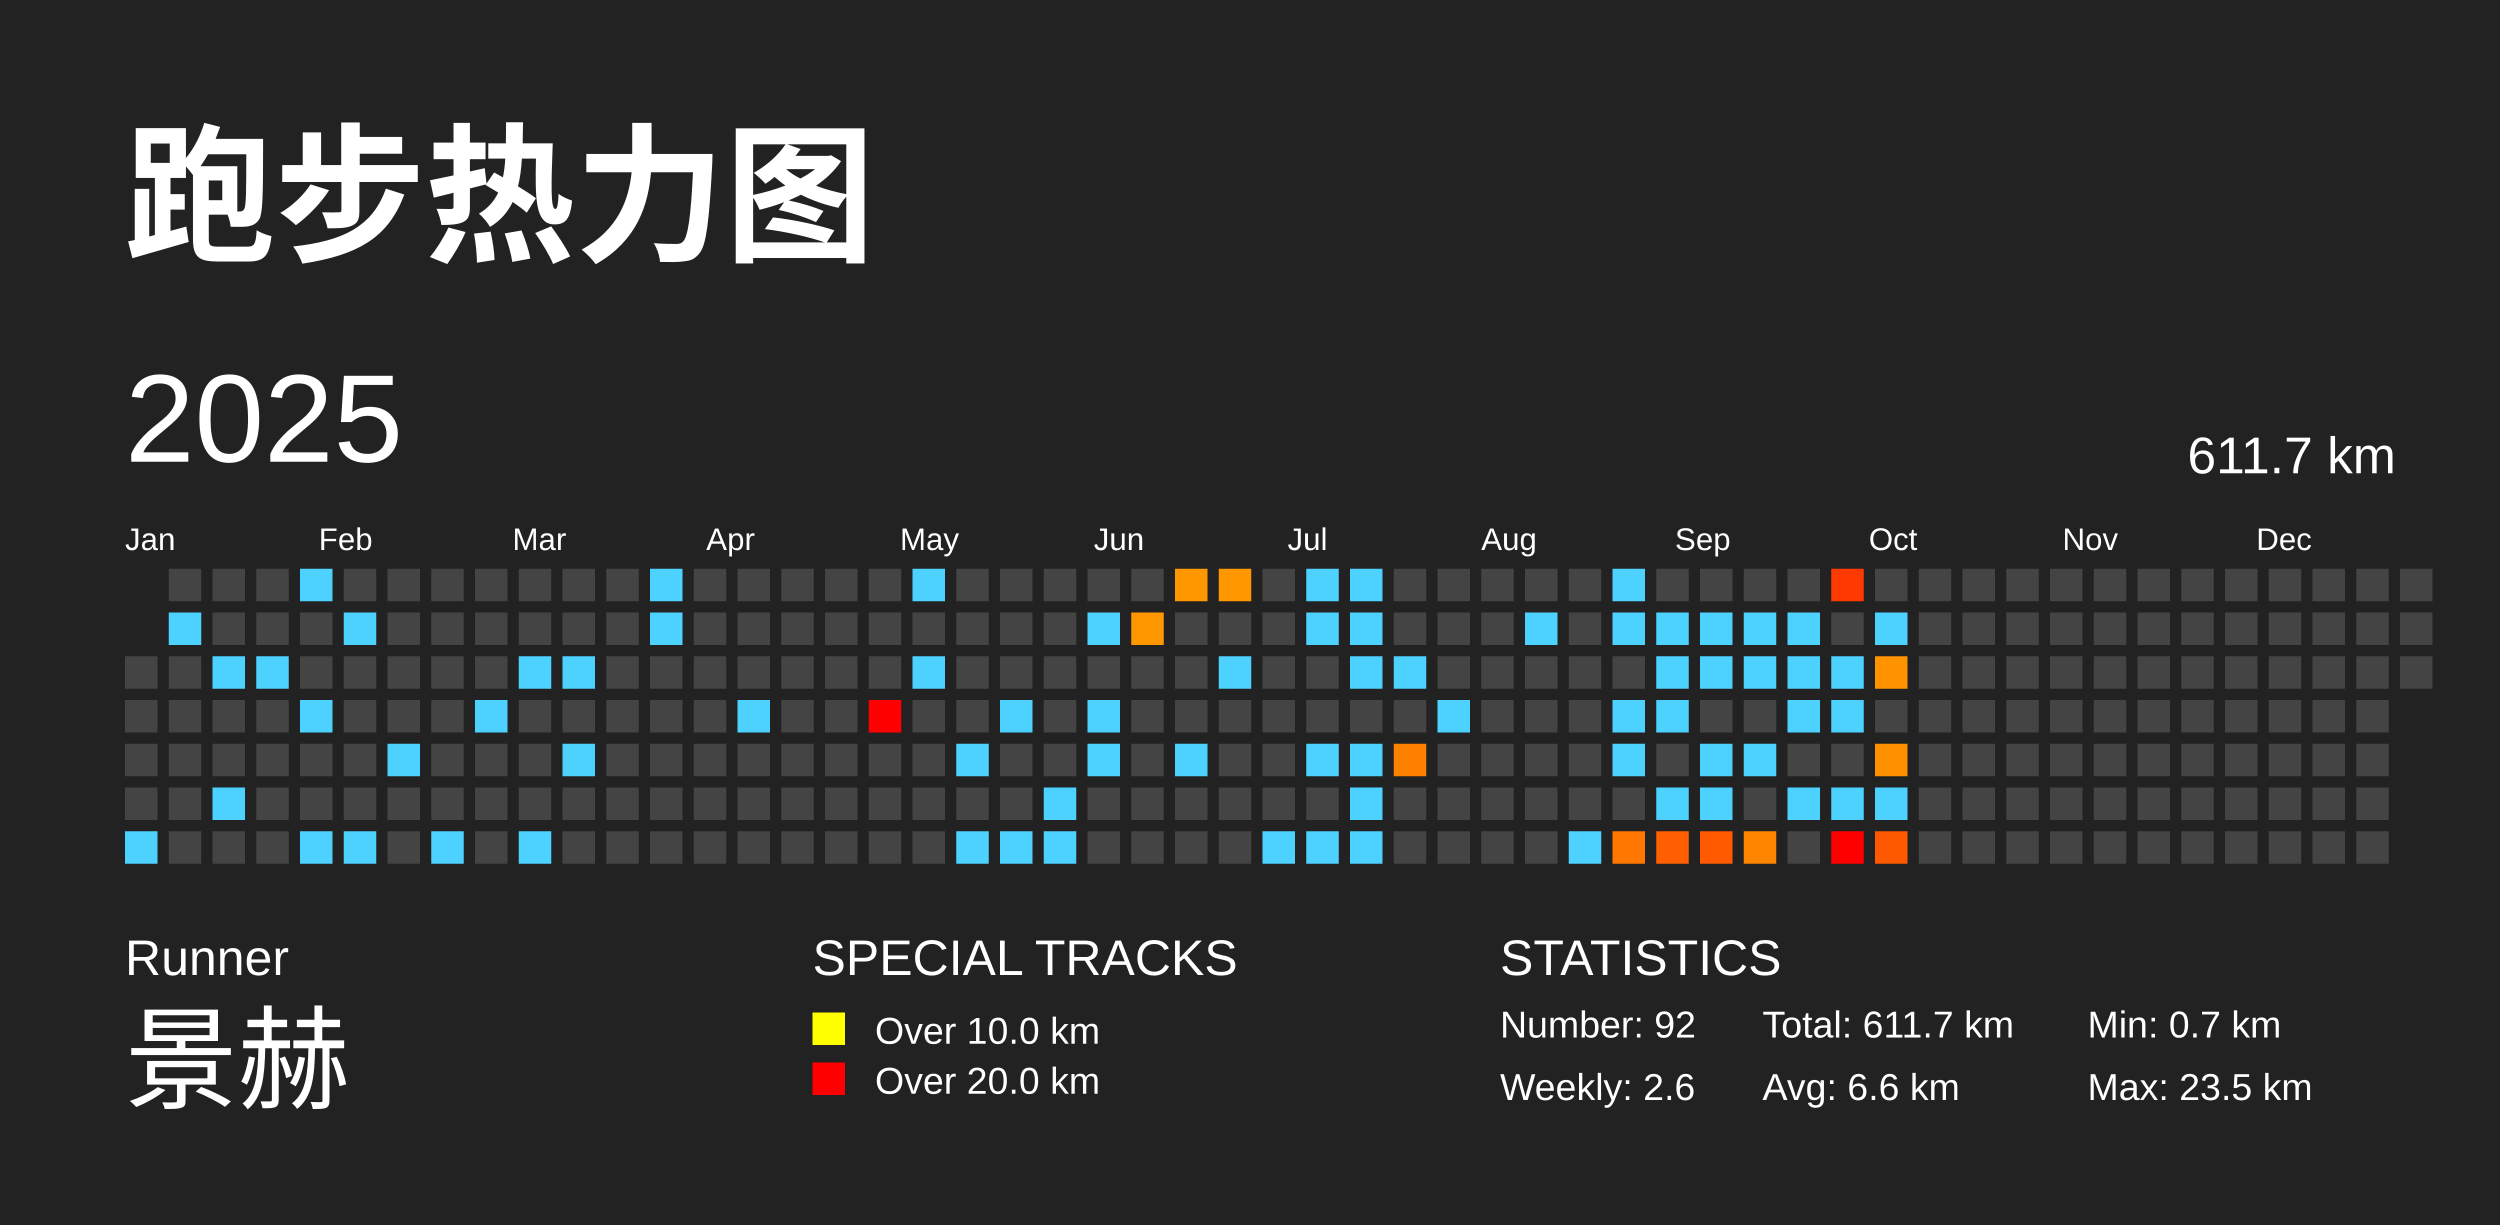
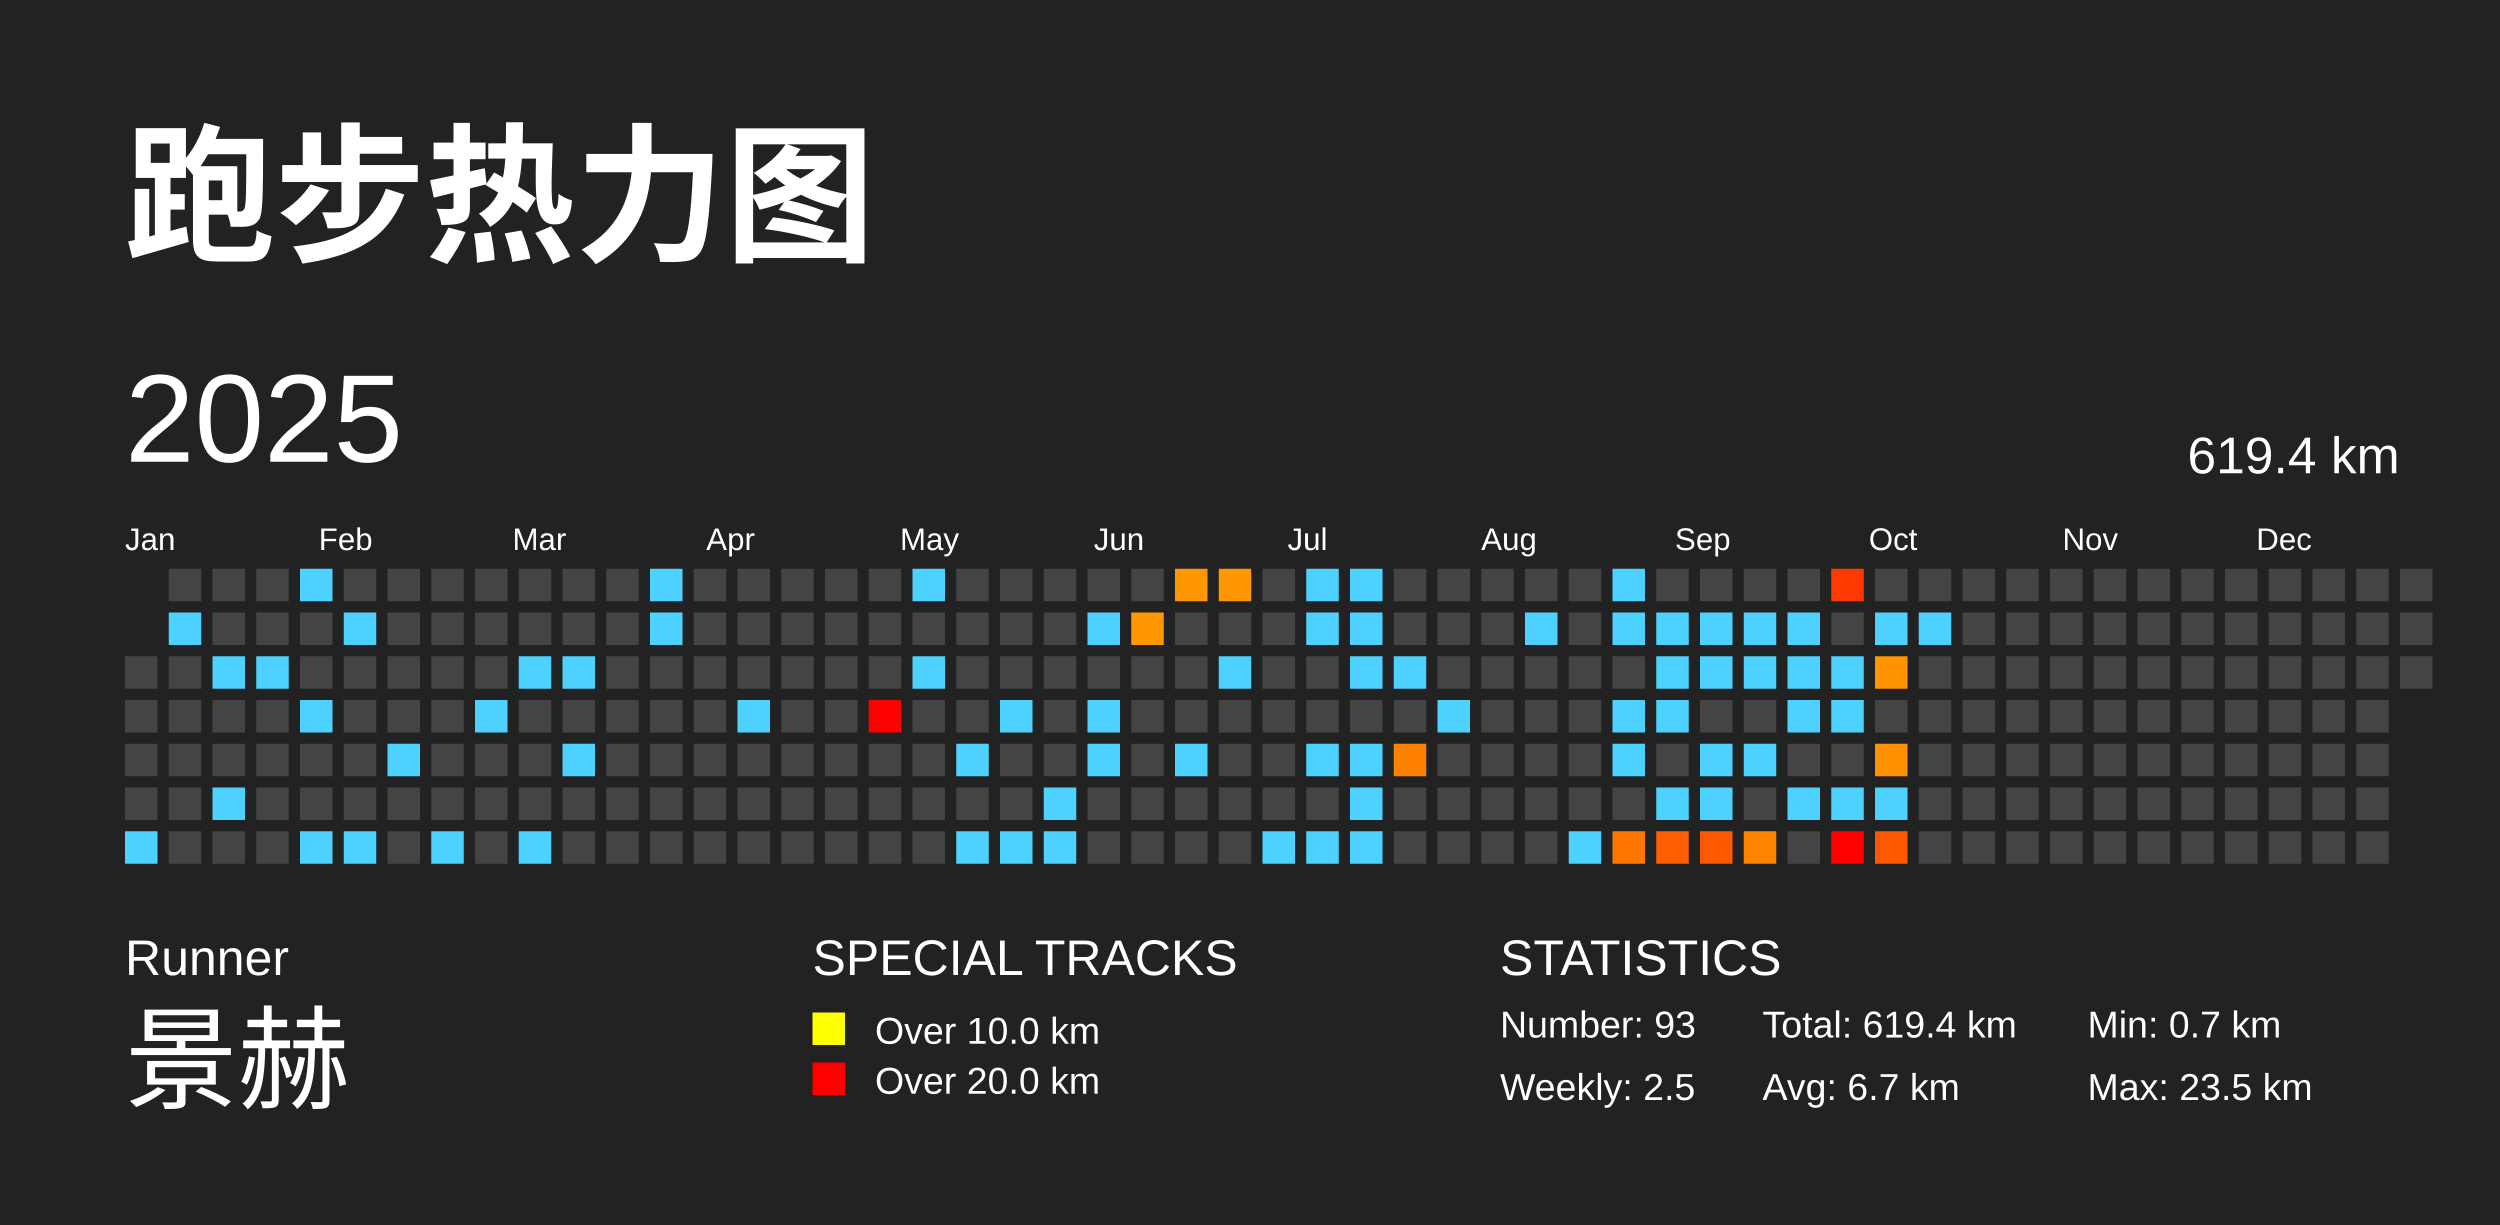
<svg xmlns="http://www.w3.org/2000/svg" baseProfile="full" height="98mm" version="1.1" viewBox="0,0,200,98" width="200mm">
  <defs />
  <rect fill="#222222" height="98" width="200" x="0" y="0" />
  <text fill="#FFFFFF" style="font-size:12px; font-family:Arial; font-weight:bold;" x="10" y="20">跑步热力图</text>
  <text fill="#FFFFFF" style="font-size:4px; font-family:Arial" x="10" y="78">Runner</text>
  <text fill="#FFFFFF" style="font-size:9px; font-family:Arial" x="10" y="88">景赫</text>
  <text fill="#FFFFFF" style="font-size:4px; font-family:Arial" x="65" y="78">SPECIAL TRACKS</text>
  <rect fill="yellow" height="2.6" width="2.6" x="65" y="81" />
  <text fill="#FFFFFF" style="font-size:3px; font-family:Arial" x="70" y="83.5">Over 10.0 km</text>
  <rect fill="red" height="2.6" width="2.6" x="65" y="85" />
  <text fill="#FFFFFF" style="font-size:3px; font-family:Arial" x="70" y="87.5">Over 20.0 km</text>
  <text fill="#FFFFFF" style="font-size:4px; font-family:Arial" x="120" y="78">STATISTICS</text>
-   <text fill="#FFFFFF" style="font-size:3px; font-family:Arial" x="120" y="83">Number: 92</text>
-   <text fill="#FFFFFF" style="font-size:3px; font-family:Arial" x="120" y="88">Weekly: 2.6</text>
-   <text fill="#FFFFFF" style="font-size:3px; font-family:Arial" x="141" y="83">Total: 611.7 km</text>
-   <text fill="#FFFFFF" style="font-size:3px; font-family:Arial" x="141" y="88">Avg: 6.6 km</text>
+   <text fill="#FFFFFF" style="font-size:3px; font-family:Arial" x="120" y="83">Number: 93</text>
+   <text fill="#FFFFFF" style="font-size:3px; font-family:Arial" x="120" y="88">Weekly: 2.5</text>
+   <text fill="#FFFFFF" style="font-size:3px; font-family:Arial" x="141" y="83">Total: 619.4 km</text>
+   <text fill="#FFFFFF" style="font-size:3px; font-family:Arial" x="141" y="88">Avg: 6.7 km</text>
  <text fill="#FFFFFF" style="font-size:3px; font-family:Arial" x="167" y="83">Min: 0.7 km</text>
  <text fill="#FFFFFF" style="font-size:3px; font-family:Arial" x="167" y="88">Max: 23.5 km</text>
  <text dominant-baseline="hanging" fill="#FFFFFF" style="font-size:10.0px; font-family:Arial;" x="10" y="30">2025</text>
-   <text dominant-baseline="hanging" fill="#FFFFFF" style="font-size:4.125px; font-family:Arial;" x="175" y="35">611.7 km</text>
+   <text dominant-baseline="hanging" fill="#FFFFFF" style="font-size:4.125px; font-family:Arial;" x="175" y="35">619.4 km</text>
  <text fill="#FFFFFF" style="font-size:2.5px; font-family:Arial" x="10.0" y="44">Jan</text>
  <text fill="#FFFFFF" style="font-size:2.5px; font-family:Arial" x="25.5" y="44">Feb</text>
  <text fill="#FFFFFF" style="font-size:2.5px; font-family:Arial" x="41.0" y="44">Mar</text>
  <text fill="#FFFFFF" style="font-size:2.5px; font-family:Arial" x="56.5" y="44">Apr</text>
  <text fill="#FFFFFF" style="font-size:2.5px; font-family:Arial" x="72.0" y="44">May</text>
  <text fill="#FFFFFF" style="font-size:2.5px; font-family:Arial" x="87.5" y="44">Jun</text>
  <text fill="#FFFFFF" style="font-size:2.5px; font-family:Arial" x="103.0" y="44">Jul</text>
  <text fill="#FFFFFF" style="font-size:2.5px; font-family:Arial" x="118.5" y="44">Aug</text>
  <text fill="#FFFFFF" style="font-size:2.5px; font-family:Arial" x="134.0" y="44">Sep</text>
  <text fill="#FFFFFF" style="font-size:2.5px; font-family:Arial" x="149.5" y="44">Oct</text>
  <text fill="#FFFFFF" style="font-size:2.5px; font-family:Arial" x="165.0" y="44">Nov</text>
  <text fill="#FFFFFF" style="font-size:2.5px; font-family:Arial" x="180.5" y="44">Dec</text>
  <rect fill="#444444" height="2.6" width="2.6" x="10.0" y="52.5" />
  <rect fill="#444444" height="2.6" width="2.6" x="10.0" y="56.0" />
  <rect fill="#444444" height="2.6" width="2.6" x="10.0" y="59.5" />
  <rect fill="#444444" height="2.6" width="2.6" x="10.0" y="63.0" />
  <rect fill="#4dd2ff" height="2.6" width="2.6" x="10.0" y="66.5" />
  <rect fill="#444444" height="2.6" width="2.6" x="13.5" y="45.5" />
  <rect fill="#4dd2ff" height="2.6" width="2.6" x="13.5" y="49.0" />
  <rect fill="#444444" height="2.6" width="2.6" x="13.5" y="52.5" />
  <rect fill="#444444" height="2.6" width="2.6" x="13.5" y="56.0" />
  <rect fill="#444444" height="2.6" width="2.6" x="13.5" y="59.5" />
  <rect fill="#444444" height="2.6" width="2.6" x="13.5" y="63.0" />
  <rect fill="#444444" height="2.6" width="2.6" x="13.5" y="66.5" />
  <rect fill="#444444" height="2.6" width="2.6" x="17.0" y="45.5" />
  <rect fill="#444444" height="2.6" width="2.6" x="17.0" y="49.0" />
  <rect fill="#4dd2ff" height="2.6" width="2.6" x="17.0" y="52.5" />
  <rect fill="#444444" height="2.6" width="2.6" x="17.0" y="56.0" />
  <rect fill="#444444" height="2.6" width="2.6" x="17.0" y="59.5" />
  <rect fill="#4dd2ff" height="2.6" width="2.6" x="17.0" y="63.0" />
  <rect fill="#444444" height="2.6" width="2.6" x="17.0" y="66.5" />
  <rect fill="#444444" height="2.6" width="2.6" x="20.5" y="45.5" />
  <rect fill="#444444" height="2.6" width="2.6" x="20.5" y="49.0" />
  <rect fill="#4dd2ff" height="2.6" width="2.6" x="20.5" y="52.5" />
  <rect fill="#444444" height="2.6" width="2.6" x="20.5" y="56.0" />
  <rect fill="#444444" height="2.6" width="2.6" x="20.5" y="59.5" />
  <rect fill="#444444" height="2.6" width="2.6" x="20.5" y="63.0" />
  <rect fill="#444444" height="2.6" width="2.6" x="20.5" y="66.5" />
  <rect fill="#4dd2ff" height="2.6" width="2.6" x="24.0" y="45.5" />
  <rect fill="#444444" height="2.6" width="2.6" x="24.0" y="49.0" />
  <rect fill="#444444" height="2.6" width="2.6" x="24.0" y="52.5" />
  <rect fill="#4dd2ff" height="2.6" width="2.6" x="24.0" y="56.0" />
  <rect fill="#444444" height="2.6" width="2.6" x="24.0" y="59.5" />
  <rect fill="#444444" height="2.6" width="2.6" x="24.0" y="63.0" />
  <rect fill="#4dd2ff" height="2.6" width="2.6" x="24.0" y="66.5" />
  <rect fill="#444444" height="2.6" width="2.6" x="27.5" y="45.5" />
  <rect fill="#4dd2ff" height="2.6" width="2.6" x="27.5" y="49.0" />
  <rect fill="#444444" height="2.6" width="2.6" x="27.5" y="52.5" />
  <rect fill="#444444" height="2.6" width="2.6" x="27.5" y="56.0" />
  <rect fill="#444444" height="2.6" width="2.6" x="27.5" y="59.5" />
  <rect fill="#444444" height="2.6" width="2.6" x="27.5" y="63.0" />
  <rect fill="#4dd2ff" height="2.6" width="2.6" x="27.5" y="66.5" />
  <rect fill="#444444" height="2.6" width="2.6" x="31.0" y="45.5" />
  <rect fill="#444444" height="2.6" width="2.6" x="31.0" y="49.0" />
  <rect fill="#444444" height="2.6" width="2.6" x="31.0" y="52.5" />
  <rect fill="#444444" height="2.6" width="2.6" x="31.0" y="56.0" />
  <rect fill="#4dd2ff" height="2.6" width="2.6" x="31.0" y="59.5" />
  <rect fill="#444444" height="2.6" width="2.6" x="31.0" y="63.0" />
  <rect fill="#444444" height="2.6" width="2.6" x="31.0" y="66.5" />
  <rect fill="#444444" height="2.6" width="2.6" x="34.5" y="45.5" />
  <rect fill="#444444" height="2.6" width="2.6" x="34.5" y="49.0" />
  <rect fill="#444444" height="2.6" width="2.6" x="34.5" y="52.5" />
  <rect fill="#444444" height="2.6" width="2.6" x="34.5" y="56.0" />
  <rect fill="#444444" height="2.6" width="2.6" x="34.5" y="59.5" />
  <rect fill="#444444" height="2.6" width="2.6" x="34.5" y="63.0" />
  <rect fill="#4dd2ff" height="2.6" width="2.6" x="34.5" y="66.5" />
  <rect fill="#444444" height="2.6" width="2.6" x="38.0" y="45.5" />
  <rect fill="#444444" height="2.6" width="2.6" x="38.0" y="49.0" />
  <rect fill="#444444" height="2.6" width="2.6" x="38.0" y="52.5" />
  <rect fill="#4dd2ff" height="2.6" width="2.6" x="38.0" y="56.0" />
  <rect fill="#444444" height="2.6" width="2.6" x="38.0" y="59.5" />
  <rect fill="#444444" height="2.6" width="2.6" x="38.0" y="63.0" />
  <rect fill="#444444" height="2.6" width="2.6" x="38.0" y="66.5" />
  <rect fill="#444444" height="2.6" width="2.6" x="41.5" y="45.5" />
  <rect fill="#444444" height="2.6" width="2.6" x="41.5" y="49.0" />
  <rect fill="#4dd2ff" height="2.6" width="2.6" x="41.5" y="52.5" />
  <rect fill="#444444" height="2.6" width="2.6" x="41.5" y="56.0" />
  <rect fill="#444444" height="2.6" width="2.6" x="41.5" y="59.5" />
  <rect fill="#444444" height="2.6" width="2.6" x="41.5" y="63.0" />
  <rect fill="#4dd2ff" height="2.6" width="2.6" x="41.5" y="66.5" />
  <rect fill="#444444" height="2.6" width="2.6" x="45.0" y="45.5" />
  <rect fill="#444444" height="2.6" width="2.6" x="45.0" y="49.0" />
  <rect fill="#4dd2ff" height="2.6" width="2.6" x="45.0" y="52.5" />
  <rect fill="#444444" height="2.6" width="2.6" x="45.0" y="56.0" />
  <rect fill="#4dd2ff" height="2.6" width="2.6" x="45.0" y="59.5" />
  <rect fill="#444444" height="2.6" width="2.6" x="45.0" y="63.0" />
  <rect fill="#444444" height="2.6" width="2.6" x="45.0" y="66.5" />
  <rect fill="#444444" height="2.6" width="2.6" x="48.5" y="45.5" />
  <rect fill="#444444" height="2.6" width="2.6" x="48.5" y="49.0" />
  <rect fill="#444444" height="2.6" width="2.6" x="48.5" y="52.5" />
  <rect fill="#444444" height="2.6" width="2.6" x="48.5" y="56.0" />
  <rect fill="#444444" height="2.6" width="2.6" x="48.5" y="59.5" />
  <rect fill="#444444" height="2.6" width="2.6" x="48.5" y="63.0" />
  <rect fill="#444444" height="2.6" width="2.6" x="48.5" y="66.5" />
  <rect fill="#4dd2ff" height="2.6" width="2.6" x="52.0" y="45.5" />
  <rect fill="#4dd2ff" height="2.6" width="2.6" x="52.0" y="49.0" />
  <rect fill="#444444" height="2.6" width="2.6" x="52.0" y="52.5" />
  <rect fill="#444444" height="2.6" width="2.6" x="52.0" y="56.0" />
  <rect fill="#444444" height="2.6" width="2.6" x="52.0" y="59.5" />
  <rect fill="#444444" height="2.6" width="2.6" x="52.0" y="63.0" />
  <rect fill="#444444" height="2.6" width="2.6" x="52.0" y="66.5" />
  <rect fill="#444444" height="2.6" width="2.6" x="55.5" y="45.5" />
  <rect fill="#444444" height="2.6" width="2.6" x="55.5" y="49.0" />
  <rect fill="#444444" height="2.6" width="2.6" x="55.5" y="52.5" />
  <rect fill="#444444" height="2.6" width="2.6" x="55.5" y="56.0" />
  <rect fill="#444444" height="2.6" width="2.6" x="55.5" y="59.5" />
  <rect fill="#444444" height="2.6" width="2.6" x="55.5" y="63.0" />
  <rect fill="#444444" height="2.6" width="2.6" x="55.5" y="66.5" />
  <rect fill="#444444" height="2.6" width="2.6" x="59.0" y="45.5" />
  <rect fill="#444444" height="2.6" width="2.6" x="59.0" y="49.0" />
  <rect fill="#444444" height="2.6" width="2.6" x="59.0" y="52.5" />
  <rect fill="#4dd2ff" height="2.6" width="2.6" x="59.0" y="56.0" />
  <rect fill="#444444" height="2.6" width="2.6" x="59.0" y="59.5" />
  <rect fill="#444444" height="2.6" width="2.6" x="59.0" y="63.0" />
  <rect fill="#444444" height="2.6" width="2.6" x="59.0" y="66.5" />
  <rect fill="#444444" height="2.6" width="2.6" x="62.5" y="45.5" />
  <rect fill="#444444" height="2.6" width="2.6" x="62.5" y="49.0" />
  <rect fill="#444444" height="2.6" width="2.6" x="62.5" y="52.5" />
  <rect fill="#444444" height="2.6" width="2.6" x="62.5" y="56.0" />
  <rect fill="#444444" height="2.6" width="2.6" x="62.5" y="59.5" />
  <rect fill="#444444" height="2.6" width="2.6" x="62.5" y="63.0" />
  <rect fill="#444444" height="2.6" width="2.6" x="62.5" y="66.5" />
  <rect fill="#444444" height="2.6" width="2.6" x="66.0" y="45.5" />
  <rect fill="#444444" height="2.6" width="2.6" x="66.0" y="49.0" />
  <rect fill="#444444" height="2.6" width="2.6" x="66.0" y="52.5" />
  <rect fill="#444444" height="2.6" width="2.6" x="66.0" y="56.0" />
  <rect fill="#444444" height="2.6" width="2.6" x="66.0" y="59.5" />
  <rect fill="#444444" height="2.6" width="2.6" x="66.0" y="63.0" />
  <rect fill="#444444" height="2.6" width="2.6" x="66.0" y="66.5" />
  <rect fill="#444444" height="2.6" width="2.6" x="69.5" y="45.5" />
  <rect fill="#444444" height="2.6" width="2.6" x="69.5" y="49.0" />
  <rect fill="#444444" height="2.6" width="2.6" x="69.5" y="52.5" />
  <rect fill="red" height="2.6" width="2.6" x="69.5" y="56.0" />
  <rect fill="#444444" height="2.6" width="2.6" x="69.5" y="59.5" />
  <rect fill="#444444" height="2.6" width="2.6" x="69.5" y="63.0" />
  <rect fill="#444444" height="2.6" width="2.6" x="69.5" y="66.5" />
  <rect fill="#4dd2ff" height="2.6" width="2.6" x="73.0" y="45.5" />
  <rect fill="#444444" height="2.6" width="2.6" x="73.0" y="49.0" />
  <rect fill="#4dd2ff" height="2.6" width="2.6" x="73.0" y="52.5" />
  <rect fill="#444444" height="2.6" width="2.6" x="73.0" y="56.0" />
  <rect fill="#444444" height="2.6" width="2.6" x="73.0" y="59.5" />
  <rect fill="#444444" height="2.6" width="2.6" x="73.0" y="63.0" />
  <rect fill="#444444" height="2.6" width="2.6" x="73.0" y="66.5" />
  <rect fill="#444444" height="2.6" width="2.6" x="76.5" y="45.5" />
  <rect fill="#444444" height="2.6" width="2.6" x="76.5" y="49.0" />
  <rect fill="#444444" height="2.6" width="2.6" x="76.5" y="52.5" />
  <rect fill="#444444" height="2.6" width="2.6" x="76.5" y="56.0" />
  <rect fill="#4dd2ff" height="2.6" width="2.6" x="76.5" y="59.5" />
  <rect fill="#444444" height="2.6" width="2.6" x="76.5" y="63.0" />
  <rect fill="#4dd2ff" height="2.6" width="2.6" x="76.5" y="66.5" />
  <rect fill="#444444" height="2.6" width="2.6" x="80.0" y="45.5" />
  <rect fill="#444444" height="2.6" width="2.6" x="80.0" y="49.0" />
  <rect fill="#444444" height="2.6" width="2.6" x="80.0" y="52.5" />
  <rect fill="#4dd2ff" height="2.6" width="2.6" x="80.0" y="56.0" />
  <rect fill="#444444" height="2.6" width="2.6" x="80.0" y="59.5" />
  <rect fill="#444444" height="2.6" width="2.6" x="80.0" y="63.0" />
  <rect fill="#4dd2ff" height="2.6" width="2.6" x="80.0" y="66.5" />
  <rect fill="#444444" height="2.6" width="2.6" x="83.5" y="45.5" />
  <rect fill="#444444" height="2.6" width="2.6" x="83.5" y="49.0" />
  <rect fill="#444444" height="2.6" width="2.6" x="83.5" y="52.5" />
  <rect fill="#444444" height="2.6" width="2.6" x="83.5" y="56.0" />
  <rect fill="#444444" height="2.6" width="2.6" x="83.5" y="59.5" />
  <rect fill="#4dd2ff" height="2.6" width="2.6" x="83.5" y="63.0" />
  <rect fill="#4dd2ff" height="2.6" width="2.6" x="83.5" y="66.5" />
  <rect fill="#444444" height="2.6" width="2.6" x="87.0" y="45.5" />
  <rect fill="#4dd2ff" height="2.6" width="2.6" x="87.0" y="49.0" />
  <rect fill="#444444" height="2.6" width="2.6" x="87.0" y="52.5" />
  <rect fill="#4dd2ff" height="2.6" width="2.6" x="87.0" y="56.0" />
  <rect fill="#4dd2ff" height="2.6" width="2.6" x="87.0" y="59.5" />
  <rect fill="#444444" height="2.6" width="2.6" x="87.0" y="63.0" />
  <rect fill="#444444" height="2.6" width="2.6" x="87.0" y="66.5" />
  <rect fill="#444444" height="2.6" width="2.6" x="90.5" y="45.5" />
  <rect fill="#ff9700" height="2.6" width="2.6" x="90.5" y="49.0" />
  <rect fill="#444444" height="2.6" width="2.6" x="90.5" y="52.5" />
  <rect fill="#444444" height="2.6" width="2.6" x="90.5" y="56.0" />
  <rect fill="#444444" height="2.6" width="2.6" x="90.5" y="59.5" />
  <rect fill="#444444" height="2.6" width="2.6" x="90.5" y="63.0" />
  <rect fill="#444444" height="2.6" width="2.6" x="90.5" y="66.5" />
  <rect fill="#ff9700" height="2.6" width="2.6" x="94.0" y="45.5" />
  <rect fill="#444444" height="2.6" width="2.6" x="94.0" y="49.0" />
  <rect fill="#444444" height="2.6" width="2.6" x="94.0" y="52.5" />
  <rect fill="#444444" height="2.6" width="2.6" x="94.0" y="56.0" />
  <rect fill="#4dd2ff" height="2.6" width="2.6" x="94.0" y="59.5" />
  <rect fill="#444444" height="2.6" width="2.6" x="94.0" y="63.0" />
  <rect fill="#444444" height="2.6" width="2.6" x="94.0" y="66.5" />
  <rect fill="#ff9700" height="2.6" width="2.6" x="97.5" y="45.5" />
  <rect fill="#444444" height="2.6" width="2.6" x="97.5" y="49.0" />
  <rect fill="#4dd2ff" height="2.6" width="2.6" x="97.5" y="52.5" />
  <rect fill="#444444" height="2.6" width="2.6" x="97.5" y="56.0" />
  <rect fill="#444444" height="2.6" width="2.6" x="97.5" y="59.5" />
  <rect fill="#444444" height="2.6" width="2.6" x="97.5" y="63.0" />
  <rect fill="#444444" height="2.6" width="2.6" x="97.5" y="66.5" />
  <rect fill="#444444" height="2.6" width="2.6" x="101.0" y="45.5" />
  <rect fill="#444444" height="2.6" width="2.6" x="101.0" y="49.0" />
  <rect fill="#444444" height="2.6" width="2.6" x="101.0" y="52.5" />
  <rect fill="#444444" height="2.6" width="2.6" x="101.0" y="56.0" />
  <rect fill="#444444" height="2.6" width="2.6" x="101.0" y="59.5" />
  <rect fill="#444444" height="2.6" width="2.6" x="101.0" y="63.0" />
  <rect fill="#4dd2ff" height="2.6" width="2.6" x="101.0" y="66.5" />
  <rect fill="#4dd2ff" height="2.6" width="2.6" x="104.5" y="45.5" />
  <rect fill="#4dd2ff" height="2.6" width="2.6" x="104.5" y="49.0" />
  <rect fill="#444444" height="2.6" width="2.6" x="104.5" y="52.5" />
  <rect fill="#444444" height="2.6" width="2.6" x="104.5" y="56.0" />
  <rect fill="#4dd2ff" height="2.6" width="2.6" x="104.5" y="59.5" />
  <rect fill="#444444" height="2.6" width="2.6" x="104.5" y="63.0" />
  <rect fill="#4dd2ff" height="2.6" width="2.6" x="104.5" y="66.5" />
  <rect fill="#4dd2ff" height="2.6" width="2.6" x="108.0" y="45.5" />
  <rect fill="#4dd2ff" height="2.6" width="2.6" x="108.0" y="49.0" />
  <rect fill="#4dd2ff" height="2.6" width="2.6" x="108.0" y="52.5" />
  <rect fill="#444444" height="2.6" width="2.6" x="108.0" y="56.0" />
  <rect fill="#4dd2ff" height="2.6" width="2.6" x="108.0" y="59.5" />
  <rect fill="#4dd2ff" height="2.6" width="2.6" x="108.0" y="63.0" />
  <rect fill="#4dd2ff" height="2.6" width="2.6" x="108.0" y="66.5" />
  <rect fill="#444444" height="2.6" width="2.6" x="111.5" y="45.5" />
  <rect fill="#444444" height="2.6" width="2.6" x="111.5" y="49.0" />
  <rect fill="#4dd2ff" height="2.6" width="2.6" x="111.5" y="52.5" />
  <rect fill="#444444" height="2.6" width="2.6" x="111.5" y="56.0" />
  <rect fill="#ff8100" height="2.6" width="2.6" x="111.5" y="59.5" />
  <rect fill="#444444" height="2.6" width="2.6" x="111.5" y="63.0" />
  <rect fill="#444444" height="2.6" width="2.6" x="111.5" y="66.5" />
  <rect fill="#444444" height="2.6" width="2.6" x="115.0" y="45.5" />
  <rect fill="#444444" height="2.6" width="2.6" x="115.0" y="49.0" />
  <rect fill="#444444" height="2.6" width="2.6" x="115.0" y="52.5" />
  <rect fill="#4dd2ff" height="2.6" width="2.6" x="115.0" y="56.0" />
  <rect fill="#444444" height="2.6" width="2.6" x="115.0" y="59.5" />
  <rect fill="#444444" height="2.6" width="2.6" x="115.0" y="63.0" />
  <rect fill="#444444" height="2.6" width="2.6" x="115.0" y="66.5" />
  <rect fill="#444444" height="2.6" width="2.6" x="118.5" y="45.5" />
  <rect fill="#444444" height="2.6" width="2.6" x="118.5" y="49.0" />
  <rect fill="#444444" height="2.6" width="2.6" x="118.5" y="52.5" />
  <rect fill="#444444" height="2.6" width="2.6" x="118.5" y="56.0" />
  <rect fill="#444444" height="2.6" width="2.6" x="118.5" y="59.5" />
  <rect fill="#444444" height="2.6" width="2.6" x="118.5" y="63.0" />
  <rect fill="#444444" height="2.6" width="2.6" x="118.5" y="66.5" />
  <rect fill="#444444" height="2.6" width="2.6" x="122.0" y="45.5" />
  <rect fill="#4dd2ff" height="2.6" width="2.6" x="122.0" y="49.0" />
  <rect fill="#444444" height="2.6" width="2.6" x="122.0" y="52.5" />
  <rect fill="#444444" height="2.6" width="2.6" x="122.0" y="56.0" />
  <rect fill="#444444" height="2.6" width="2.6" x="122.0" y="59.5" />
  <rect fill="#444444" height="2.6" width="2.6" x="122.0" y="63.0" />
  <rect fill="#444444" height="2.6" width="2.6" x="122.0" y="66.5" />
  <rect fill="#444444" height="2.6" width="2.6" x="125.5" y="45.5" />
  <rect fill="#444444" height="2.6" width="2.6" x="125.5" y="49.0" />
  <rect fill="#444444" height="2.6" width="2.6" x="125.5" y="52.5" />
  <rect fill="#444444" height="2.6" width="2.6" x="125.5" y="56.0" />
  <rect fill="#444444" height="2.6" width="2.6" x="125.5" y="59.5" />
  <rect fill="#444444" height="2.6" width="2.6" x="125.5" y="63.0" />
  <rect fill="#4dd2ff" height="2.6" width="2.6" x="125.5" y="66.5" />
  <rect fill="#4dd2ff" height="2.6" width="2.6" x="129.0" y="45.5" />
  <rect fill="#4dd2ff" height="2.6" width="2.6" x="129.0" y="49.0" />
  <rect fill="#444444" height="2.6" width="2.6" x="129.0" y="52.5" />
  <rect fill="#4dd2ff" height="2.6" width="2.6" x="129.0" y="56.0" />
  <rect fill="#4dd2ff" height="2.6" width="2.6" x="129.0" y="59.5" />
  <rect fill="#444444" height="2.6" width="2.6" x="129.0" y="63.0" />
  <rect fill="#ff7600" height="2.6" width="2.6" x="129.0" y="66.5" />
  <rect fill="#444444" height="2.6" width="2.6" x="132.5" y="45.5" />
  <rect fill="#4dd2ff" height="2.6" width="2.6" x="132.5" y="49.0" />
  <rect fill="#4dd2ff" height="2.6" width="2.6" x="132.5" y="52.5" />
  <rect fill="#4dd2ff" height="2.6" width="2.6" x="132.5" y="56.0" />
  <rect fill="#444444" height="2.6" width="2.6" x="132.5" y="59.5" />
  <rect fill="#4dd2ff" height="2.6" width="2.6" x="132.5" y="63.0" />
  <rect fill="#ff5f00" height="2.6" width="2.6" x="132.5" y="66.5" />
  <rect fill="#444444" height="2.6" width="2.6" x="136.0" y="45.5" />
  <rect fill="#4dd2ff" height="2.6" width="2.6" x="136.0" y="49.0" />
  <rect fill="#4dd2ff" height="2.6" width="2.6" x="136.0" y="52.5" />
  <rect fill="#444444" height="2.6" width="2.6" x="136.0" y="56.0" />
  <rect fill="#4dd2ff" height="2.6" width="2.6" x="136.0" y="59.5" />
  <rect fill="#4dd2ff" height="2.6" width="2.6" x="136.0" y="63.0" />
  <rect fill="#ff5a00" height="2.6" width="2.6" x="136.0" y="66.5" />
  <rect fill="#444444" height="2.6" width="2.6" x="139.5" y="45.5" />
  <rect fill="#4dd2ff" height="2.6" width="2.6" x="139.5" y="49.0" />
  <rect fill="#4dd2ff" height="2.6" width="2.6" x="139.5" y="52.5" />
  <rect fill="#444444" height="2.6" width="2.6" x="139.5" y="56.0" />
  <rect fill="#4dd2ff" height="2.6" width="2.6" x="139.5" y="59.5" />
  <rect fill="#444444" height="2.6" width="2.6" x="139.5" y="63.0" />
  <rect fill="#ff8500" height="2.6" width="2.6" x="139.5" y="66.5" />
  <rect fill="#444444" height="2.6" width="2.6" x="143.0" y="45.5" />
  <rect fill="#4dd2ff" height="2.6" width="2.6" x="143.0" y="49.0" />
  <rect fill="#4dd2ff" height="2.6" width="2.6" x="143.0" y="52.5" />
  <rect fill="#4dd2ff" height="2.6" width="2.6" x="143.0" y="56.0" />
  <rect fill="#444444" height="2.6" width="2.6" x="143.0" y="59.5" />
  <rect fill="#4dd2ff" height="2.6" width="2.6" x="143.0" y="63.0" />
  <rect fill="#444444" height="2.6" width="2.6" x="143.0" y="66.5" />
  <rect fill="#ff3a00" height="2.6" width="2.6" x="146.5" y="45.5" />
  <rect fill="#444444" height="2.6" width="2.6" x="146.5" y="49.0" />
  <rect fill="#4dd2ff" height="2.6" width="2.6" x="146.5" y="52.5" />
  <rect fill="#4dd2ff" height="2.6" width="2.6" x="146.5" y="56.0" />
  <rect fill="#444444" height="2.6" width="2.6" x="146.5" y="59.5" />
  <rect fill="#4dd2ff" height="2.6" width="2.6" x="146.5" y="63.0" />
  <rect fill="red" height="2.6" width="2.6" x="146.5" y="66.5" />
  <rect fill="#444444" height="2.6" width="2.6" x="150.0" y="45.5" />
  <rect fill="#4dd2ff" height="2.6" width="2.6" x="150.0" y="49.0" />
  <rect fill="#ff9400" height="2.6" width="2.6" x="150.0" y="52.5" />
  <rect fill="#444444" height="2.6" width="2.6" x="150.0" y="56.0" />
  <rect fill="#ff9100" height="2.6" width="2.6" x="150.0" y="59.5" />
  <rect fill="#4dd2ff" height="2.6" width="2.6" x="150.0" y="63.0" />
  <rect fill="#ff5900" height="2.6" width="2.6" x="150.0" y="66.5" />
  <rect fill="#444444" height="2.6" width="2.6" x="153.5" y="45.5" />
-   <rect fill="#444444" height="2.6" width="2.6" x="153.5" y="49.0" />
+   <rect fill="#4dd2ff" height="2.6" width="2.6" x="153.5" y="49.0" />
  <rect fill="#444444" height="2.6" width="2.6" x="153.5" y="52.5" />
  <rect fill="#444444" height="2.6" width="2.6" x="153.5" y="56.0" />
  <rect fill="#444444" height="2.6" width="2.6" x="153.5" y="59.5" />
  <rect fill="#444444" height="2.6" width="2.6" x="153.5" y="63.0" />
  <rect fill="#444444" height="2.6" width="2.6" x="153.5" y="66.5" />
  <rect fill="#444444" height="2.6" width="2.6" x="157.0" y="45.5" />
  <rect fill="#444444" height="2.6" width="2.6" x="157.0" y="49.0" />
  <rect fill="#444444" height="2.6" width="2.6" x="157.0" y="52.5" />
  <rect fill="#444444" height="2.6" width="2.6" x="157.0" y="56.0" />
  <rect fill="#444444" height="2.6" width="2.6" x="157.0" y="59.5" />
  <rect fill="#444444" height="2.6" width="2.6" x="157.0" y="63.0" />
  <rect fill="#444444" height="2.6" width="2.6" x="157.0" y="66.5" />
  <rect fill="#444444" height="2.6" width="2.6" x="160.5" y="45.5" />
  <rect fill="#444444" height="2.6" width="2.6" x="160.5" y="49.0" />
  <rect fill="#444444" height="2.6" width="2.6" x="160.5" y="52.5" />
  <rect fill="#444444" height="2.6" width="2.6" x="160.5" y="56.0" />
  <rect fill="#444444" height="2.6" width="2.6" x="160.5" y="59.5" />
  <rect fill="#444444" height="2.6" width="2.6" x="160.5" y="63.0" />
  <rect fill="#444444" height="2.6" width="2.6" x="160.5" y="66.5" />
  <rect fill="#444444" height="2.6" width="2.6" x="164.0" y="45.5" />
  <rect fill="#444444" height="2.6" width="2.6" x="164.0" y="49.0" />
  <rect fill="#444444" height="2.6" width="2.6" x="164.0" y="52.5" />
  <rect fill="#444444" height="2.6" width="2.6" x="164.0" y="56.0" />
  <rect fill="#444444" height="2.6" width="2.6" x="164.0" y="59.5" />
  <rect fill="#444444" height="2.6" width="2.6" x="164.0" y="63.0" />
  <rect fill="#444444" height="2.6" width="2.6" x="164.0" y="66.5" />
  <rect fill="#444444" height="2.6" width="2.6" x="167.5" y="45.5" />
  <rect fill="#444444" height="2.6" width="2.6" x="167.5" y="49.0" />
  <rect fill="#444444" height="2.6" width="2.6" x="167.5" y="52.5" />
  <rect fill="#444444" height="2.6" width="2.6" x="167.5" y="56.0" />
  <rect fill="#444444" height="2.6" width="2.6" x="167.5" y="59.5" />
  <rect fill="#444444" height="2.6" width="2.6" x="167.5" y="63.0" />
  <rect fill="#444444" height="2.6" width="2.6" x="167.5" y="66.5" />
  <rect fill="#444444" height="2.6" width="2.6" x="171.0" y="45.5" />
  <rect fill="#444444" height="2.6" width="2.6" x="171.0" y="49.0" />
  <rect fill="#444444" height="2.6" width="2.6" x="171.0" y="52.5" />
  <rect fill="#444444" height="2.6" width="2.6" x="171.0" y="56.0" />
  <rect fill="#444444" height="2.6" width="2.6" x="171.0" y="59.5" />
  <rect fill="#444444" height="2.6" width="2.6" x="171.0" y="63.0" />
  <rect fill="#444444" height="2.6" width="2.6" x="171.0" y="66.5" />
  <rect fill="#444444" height="2.6" width="2.6" x="174.5" y="45.5" />
  <rect fill="#444444" height="2.6" width="2.6" x="174.5" y="49.0" />
  <rect fill="#444444" height="2.6" width="2.6" x="174.5" y="52.5" />
  <rect fill="#444444" height="2.6" width="2.6" x="174.5" y="56.0" />
  <rect fill="#444444" height="2.6" width="2.6" x="174.5" y="59.5" />
  <rect fill="#444444" height="2.6" width="2.6" x="174.5" y="63.0" />
  <rect fill="#444444" height="2.6" width="2.6" x="174.5" y="66.5" />
  <rect fill="#444444" height="2.6" width="2.6" x="178.0" y="45.5" />
  <rect fill="#444444" height="2.6" width="2.6" x="178.0" y="49.0" />
  <rect fill="#444444" height="2.6" width="2.6" x="178.0" y="52.5" />
  <rect fill="#444444" height="2.6" width="2.6" x="178.0" y="56.0" />
  <rect fill="#444444" height="2.6" width="2.6" x="178.0" y="59.5" />
  <rect fill="#444444" height="2.6" width="2.6" x="178.0" y="63.0" />
  <rect fill="#444444" height="2.6" width="2.6" x="178.0" y="66.5" />
  <rect fill="#444444" height="2.6" width="2.6" x="181.5" y="45.5" />
  <rect fill="#444444" height="2.6" width="2.6" x="181.5" y="49.0" />
  <rect fill="#444444" height="2.6" width="2.6" x="181.5" y="52.5" />
  <rect fill="#444444" height="2.6" width="2.6" x="181.5" y="56.0" />
  <rect fill="#444444" height="2.6" width="2.6" x="181.5" y="59.5" />
  <rect fill="#444444" height="2.6" width="2.6" x="181.5" y="63.0" />
  <rect fill="#444444" height="2.6" width="2.6" x="181.5" y="66.5" />
  <rect fill="#444444" height="2.6" width="2.6" x="185.0" y="45.5" />
  <rect fill="#444444" height="2.6" width="2.6" x="185.0" y="49.0" />
  <rect fill="#444444" height="2.6" width="2.6" x="185.0" y="52.5" />
  <rect fill="#444444" height="2.6" width="2.6" x="185.0" y="56.0" />
  <rect fill="#444444" height="2.6" width="2.6" x="185.0" y="59.5" />
  <rect fill="#444444" height="2.6" width="2.6" x="185.0" y="63.0" />
  <rect fill="#444444" height="2.6" width="2.6" x="185.0" y="66.5" />
  <rect fill="#444444" height="2.6" width="2.6" x="188.5" y="45.5" />
  <rect fill="#444444" height="2.6" width="2.6" x="188.5" y="49.0" />
  <rect fill="#444444" height="2.6" width="2.6" x="188.5" y="52.5" />
  <rect fill="#444444" height="2.6" width="2.6" x="188.5" y="56.0" />
  <rect fill="#444444" height="2.6" width="2.6" x="188.5" y="59.5" />
  <rect fill="#444444" height="2.6" width="2.6" x="188.5" y="63.0" />
  <rect fill="#444444" height="2.6" width="2.6" x="188.5" y="66.5" />
  <rect fill="#444444" height="2.6" width="2.6" x="192.0" y="45.5" />
  <rect fill="#444444" height="2.6" width="2.6" x="192.0" y="49.0" />
  <rect fill="#444444" height="2.6" width="2.6" x="192.0" y="52.5" />
</svg>
